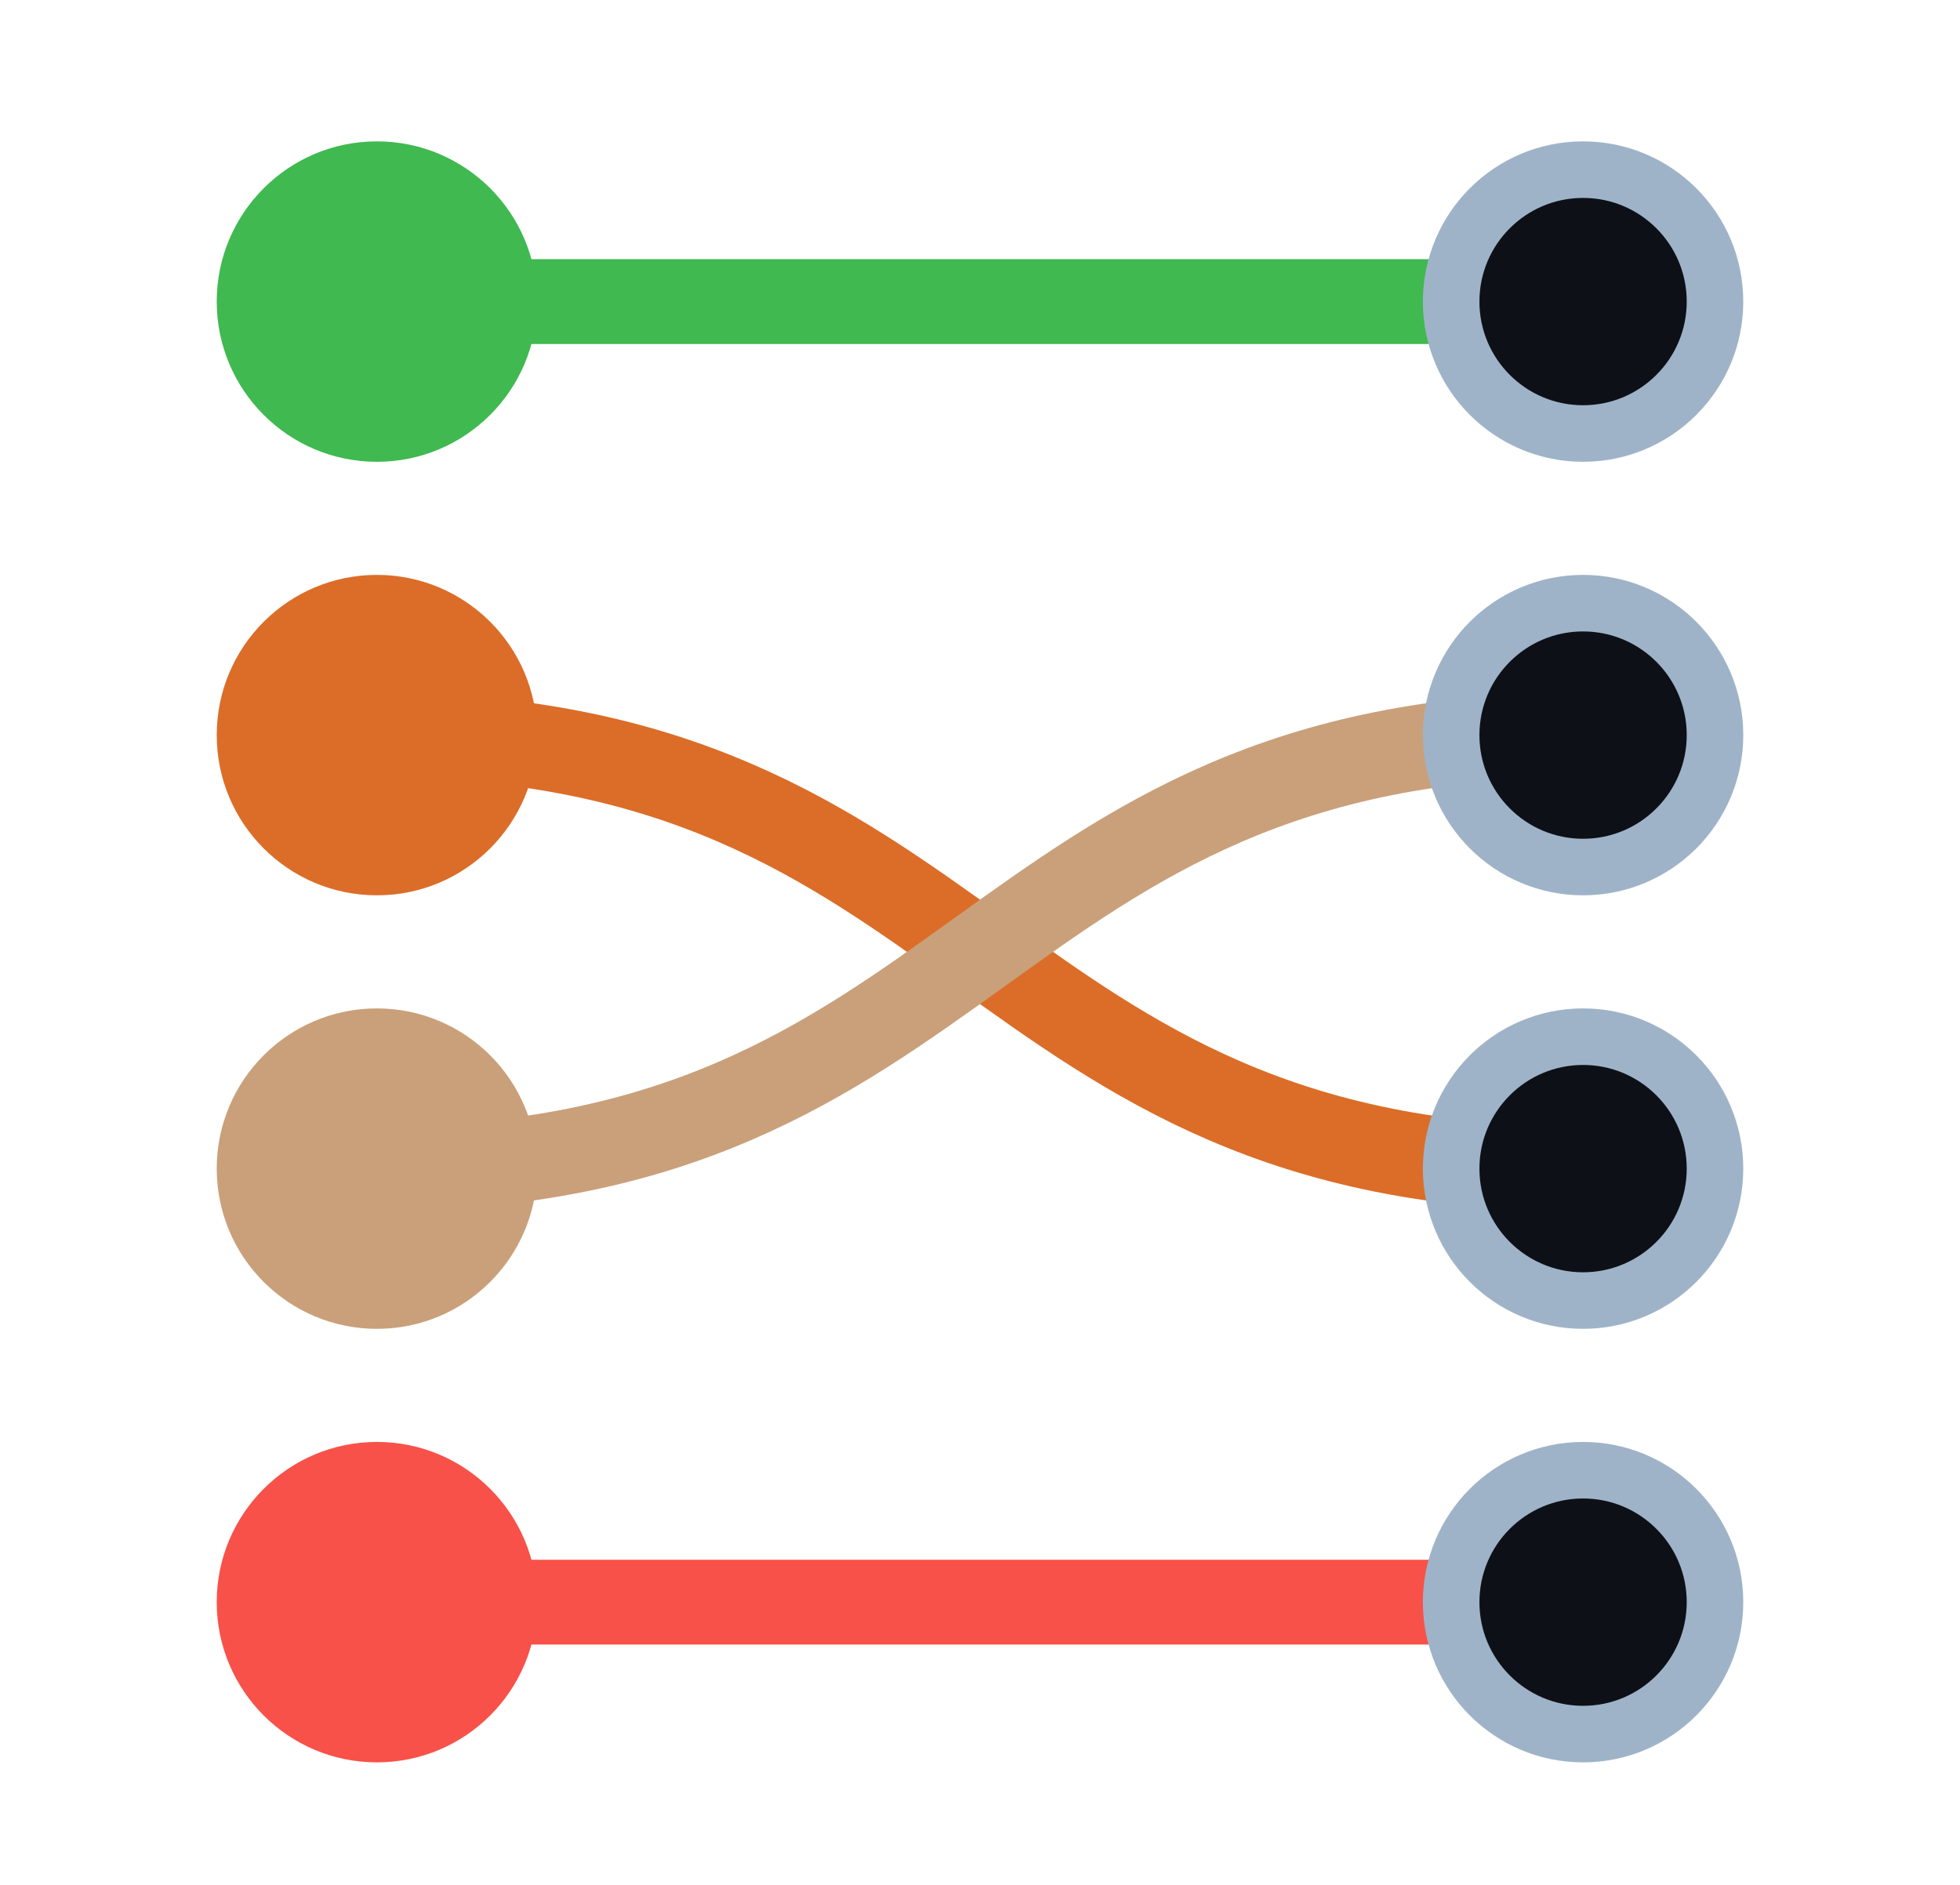
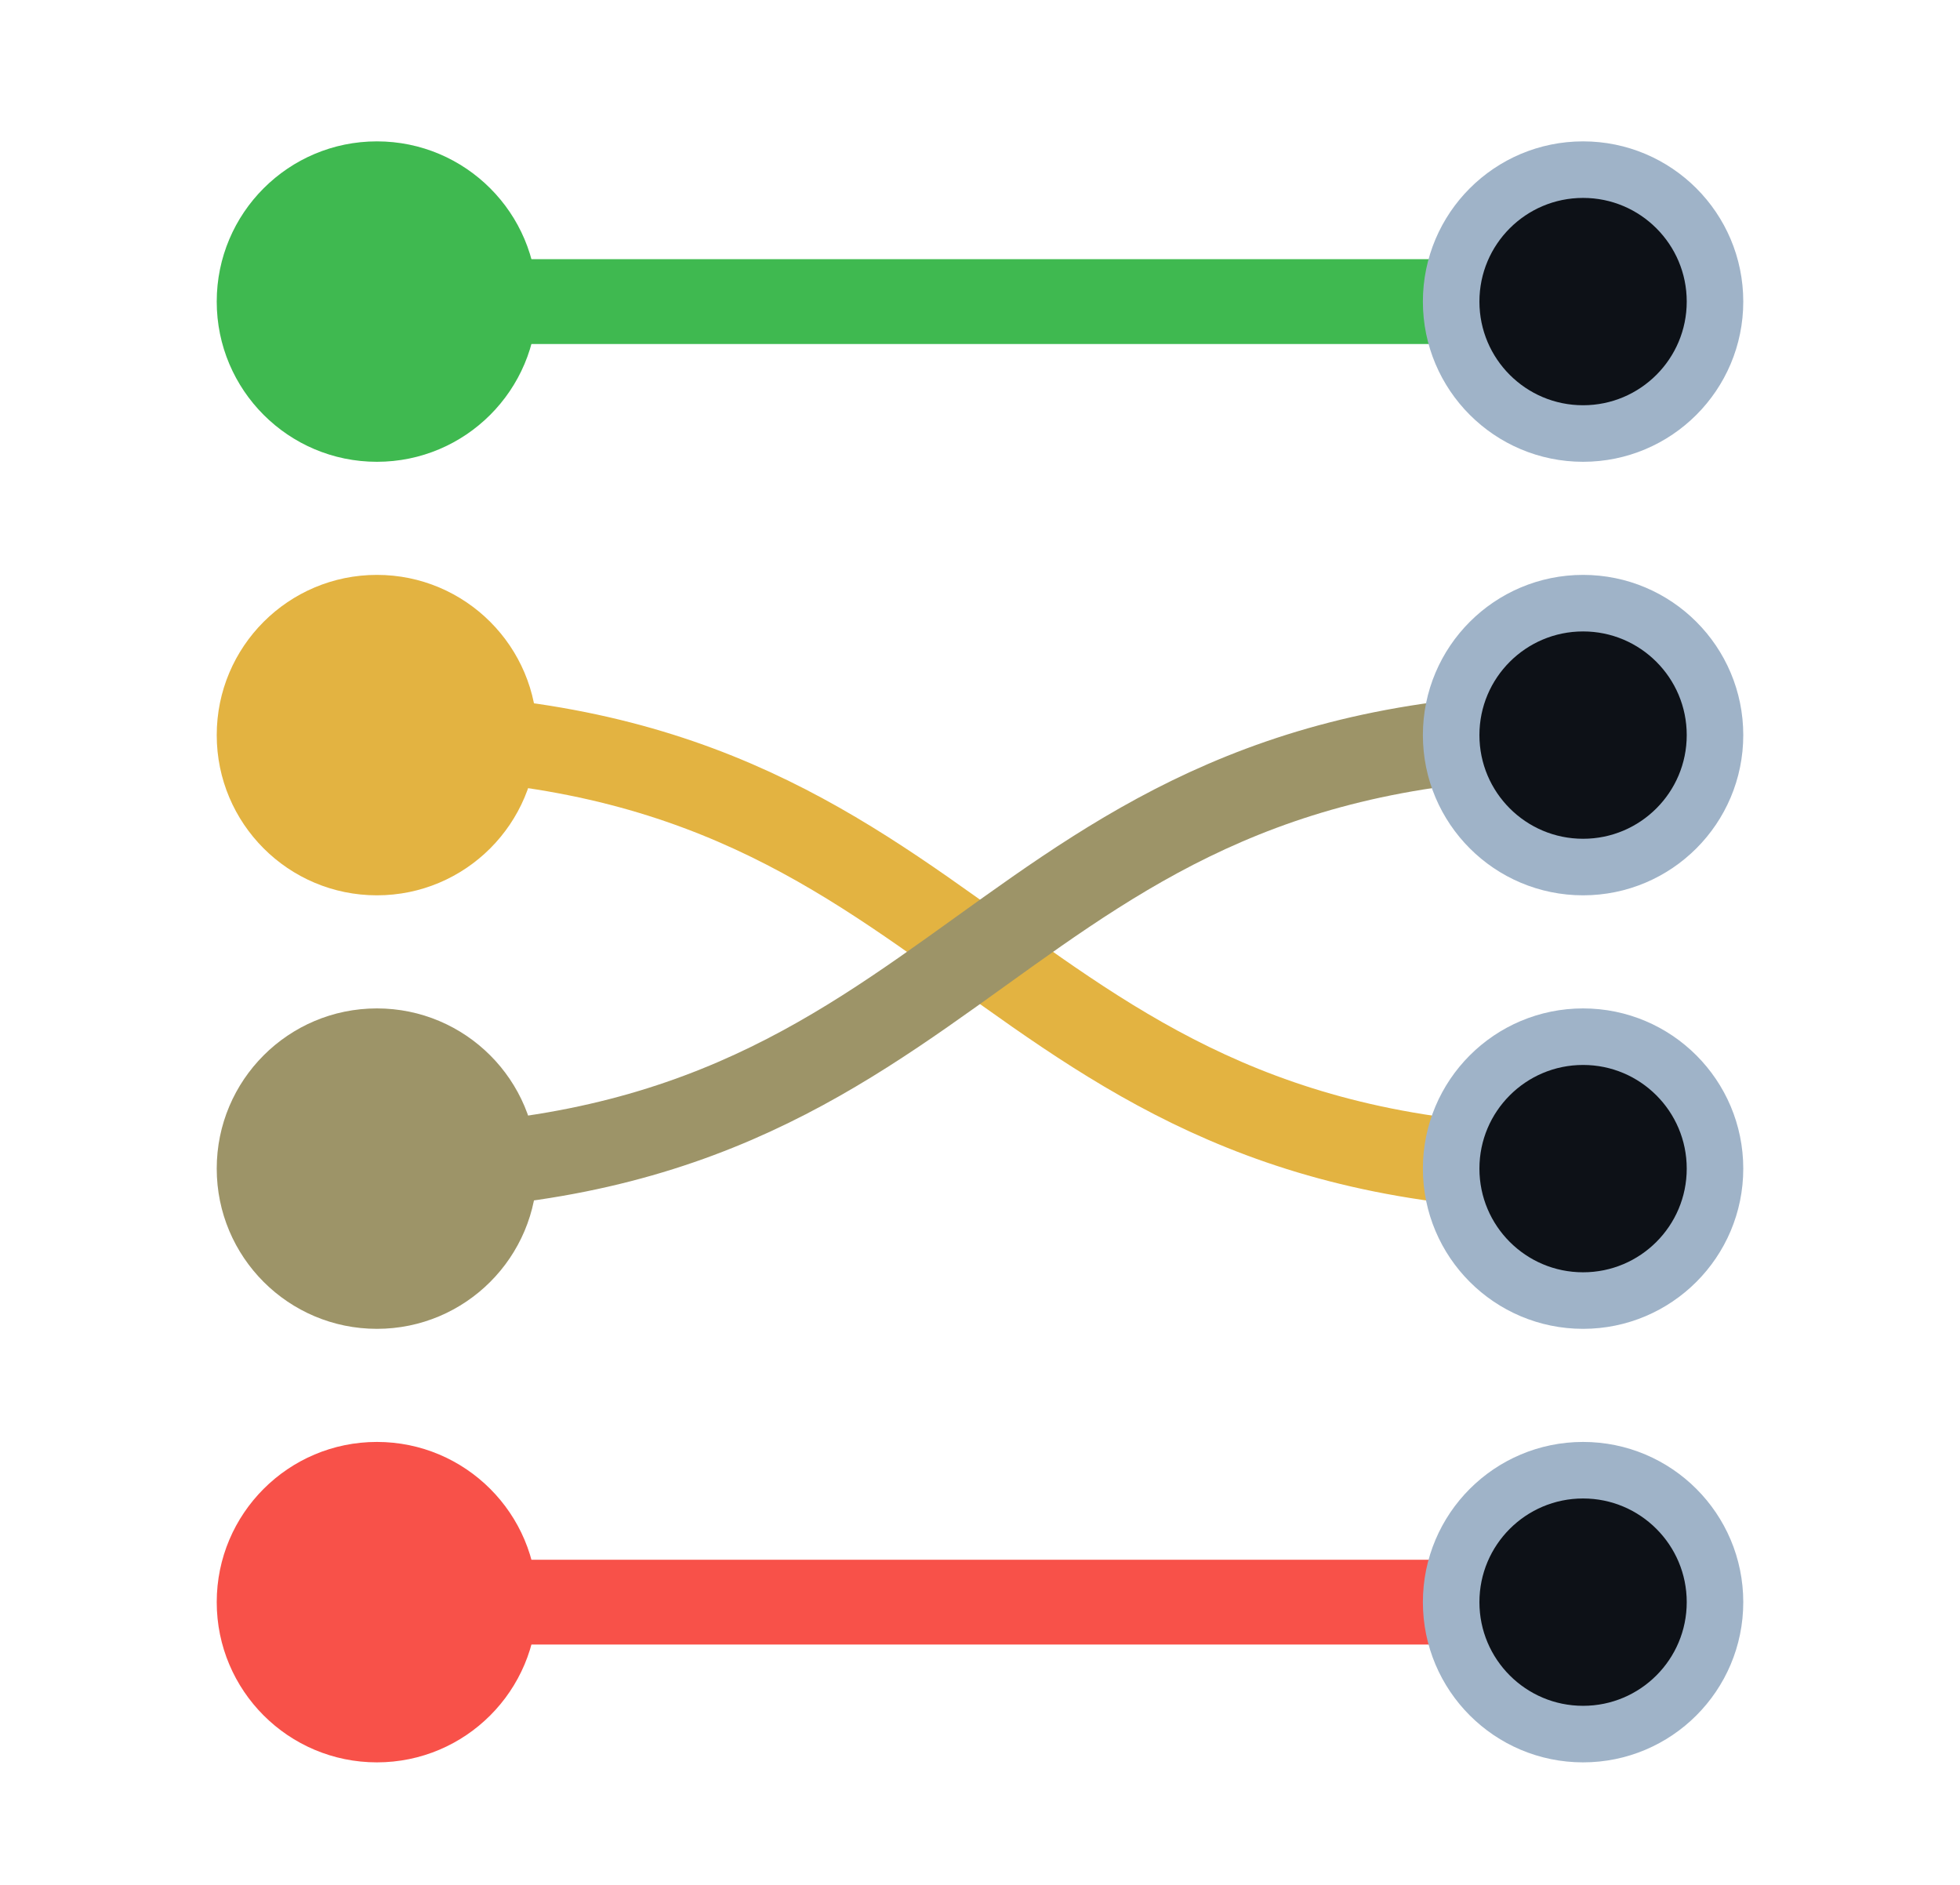
<svg xmlns="http://www.w3.org/2000/svg" viewBox="12 14 104 100" width="104" height="100" role="img" aria-label="Agent Switchboard logo">
  <g fill="none" stroke-width="4.5" stroke-linecap="round">
-     <path d="M32 53 C64 53 64 76 96 76" stroke="#db6d28" />
-     <path d="M32 76 C64 76 64 53 96 53" stroke="#c9a07a" />
+     <path d="M32 53 C64 53 64 76 96 76" stroke="#e3b341" />
+     <path d="M32 76 C64 76 64 53 96 53" stroke="#9d9468" />
    <path d="M32 30 H96" stroke="#3fb950" />
    <path d="M32 99 H96" stroke="#f85149" />
  </g>
  <g fill="#0d1117" stroke="#9fb3c8" stroke-width="3">
    <circle cx="96" cy="30" r="7" />
    <circle cx="96" cy="53" r="7" />
    <circle cx="96" cy="76" r="7" />
    <circle cx="96" cy="99" r="7" />
  </g>
  <circle cx="32" cy="30" r="8.5" fill="#3fb950" />
-   <circle cx="32" cy="53" r="8.5" fill="#db6d28" />
-   <circle cx="32" cy="76" r="8.5" fill="#c9a07a" />
+   <circle cx="32" cy="53" r="8.5" fill="#e3b341" />
+   <circle cx="32" cy="76" r="8.5" fill="#9d9468" />
  <circle cx="32" cy="99" r="8.5" fill="#f85149" />
</svg>
